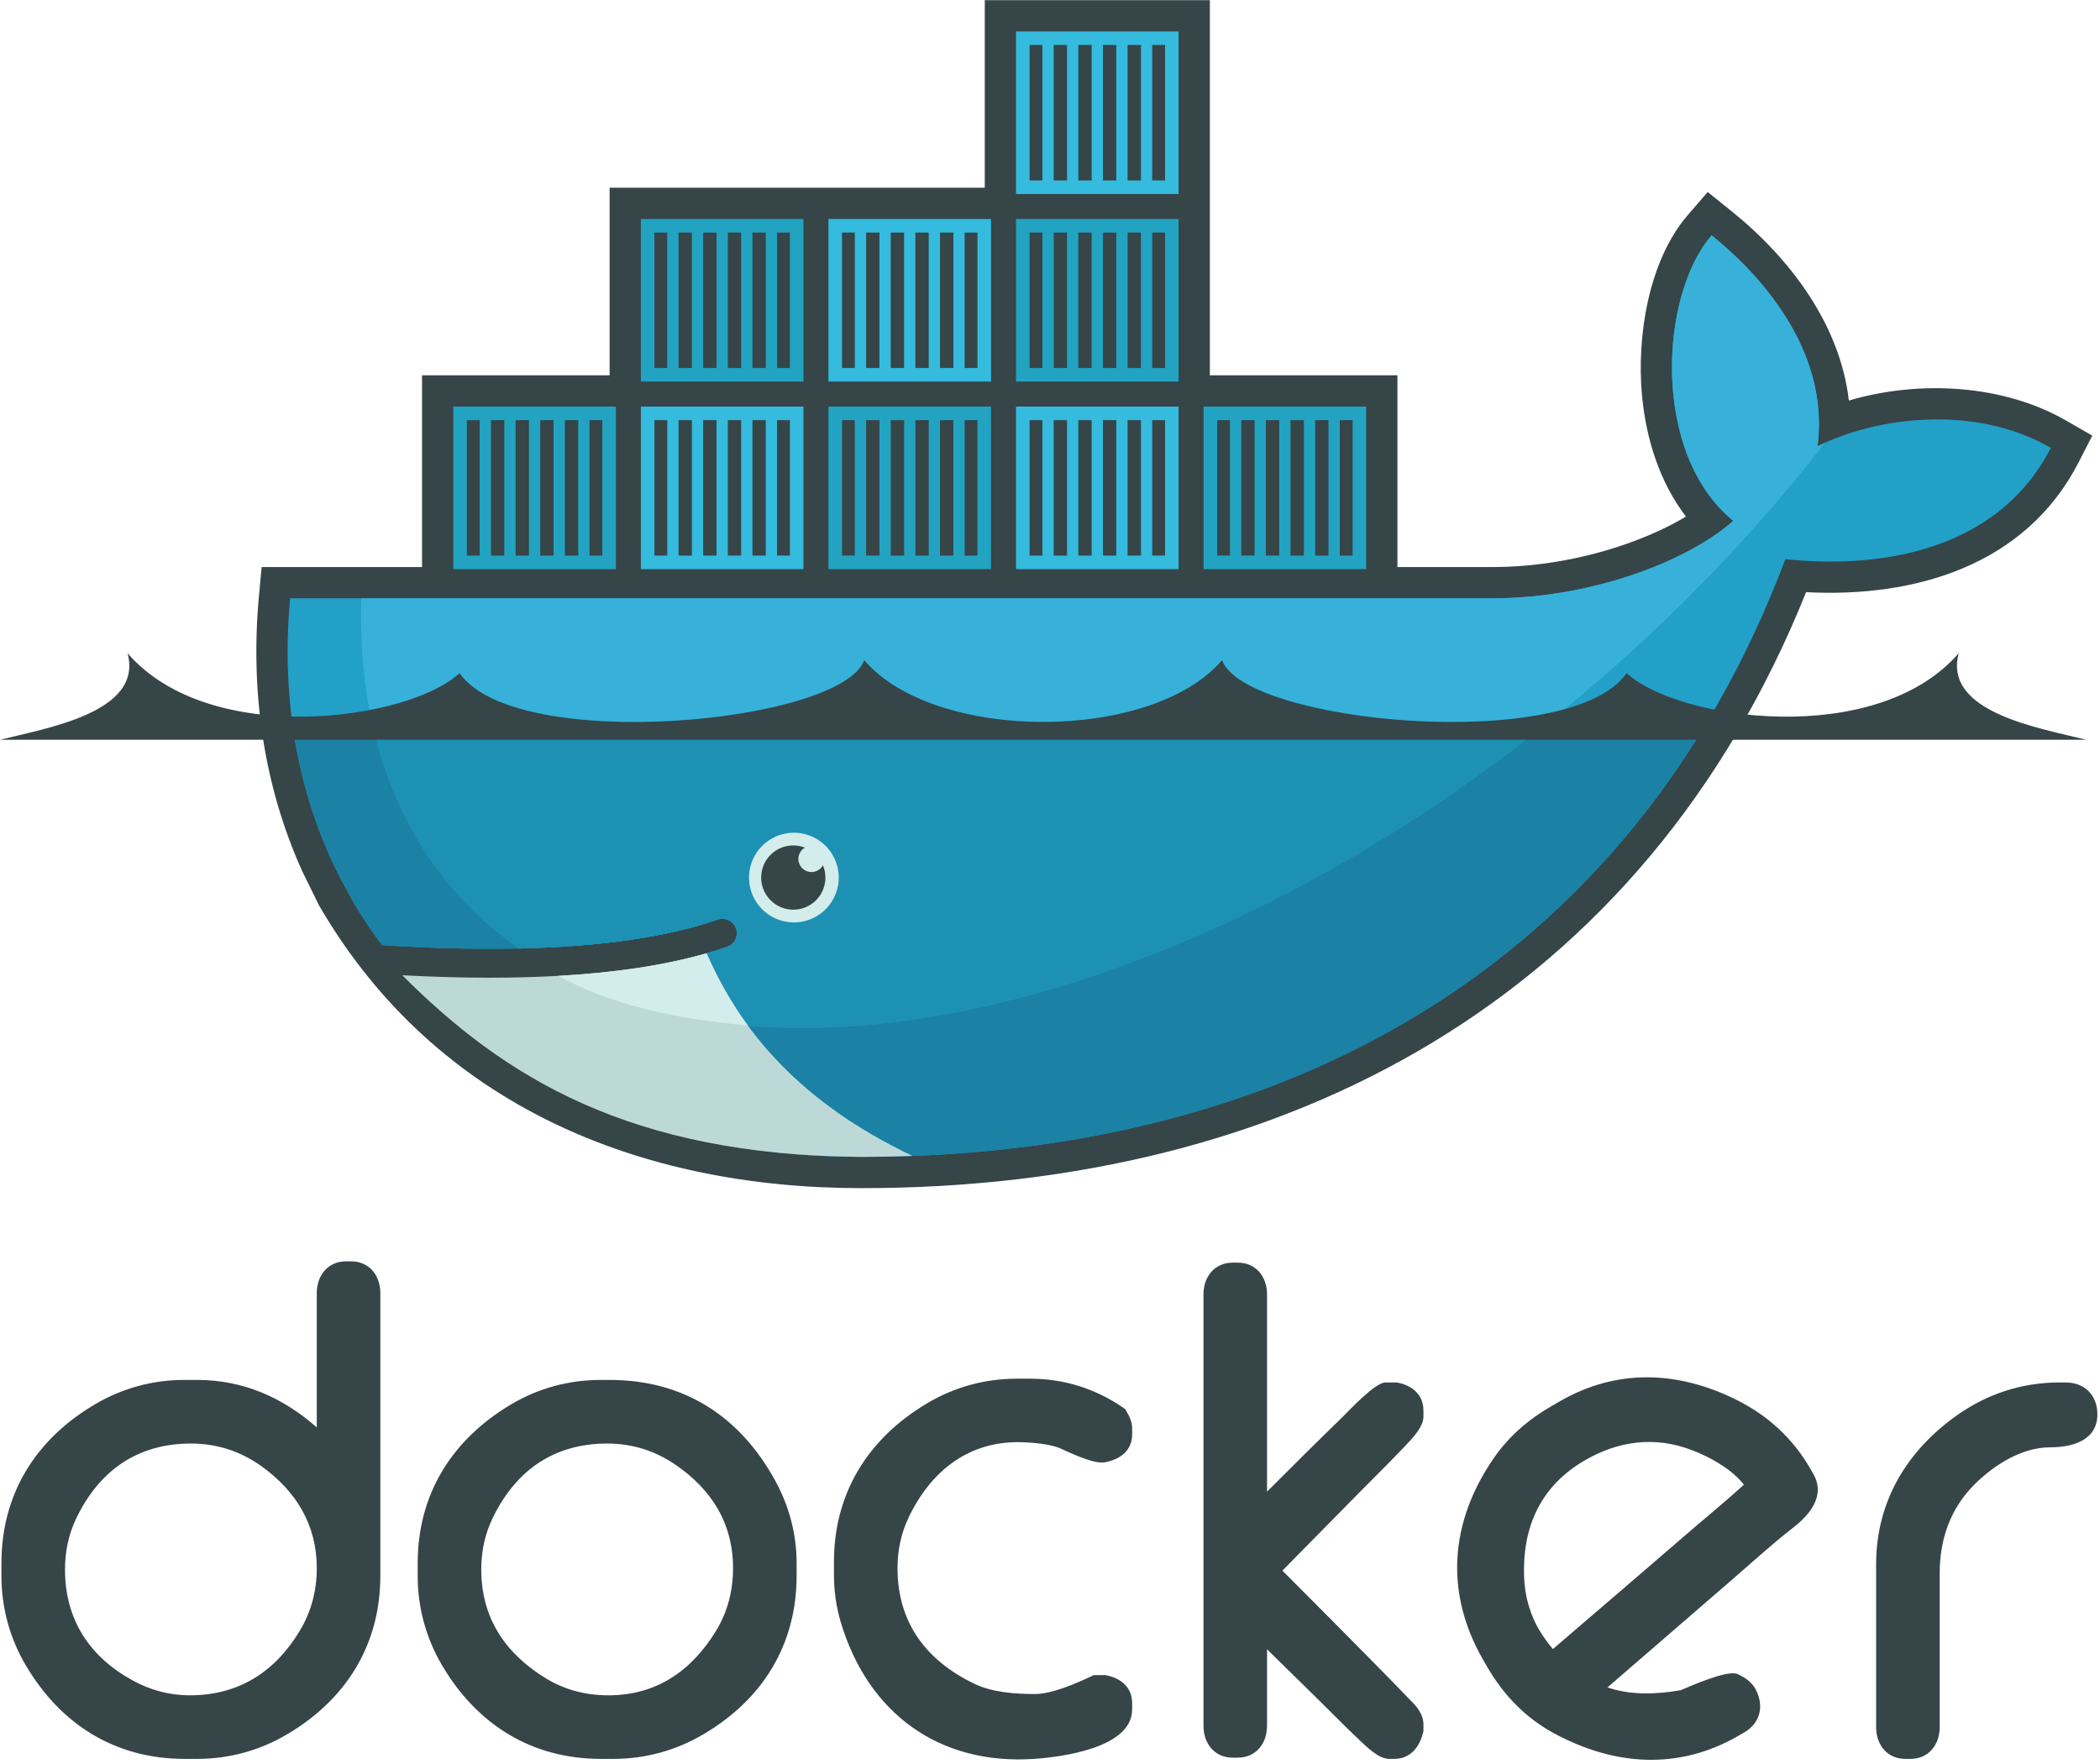
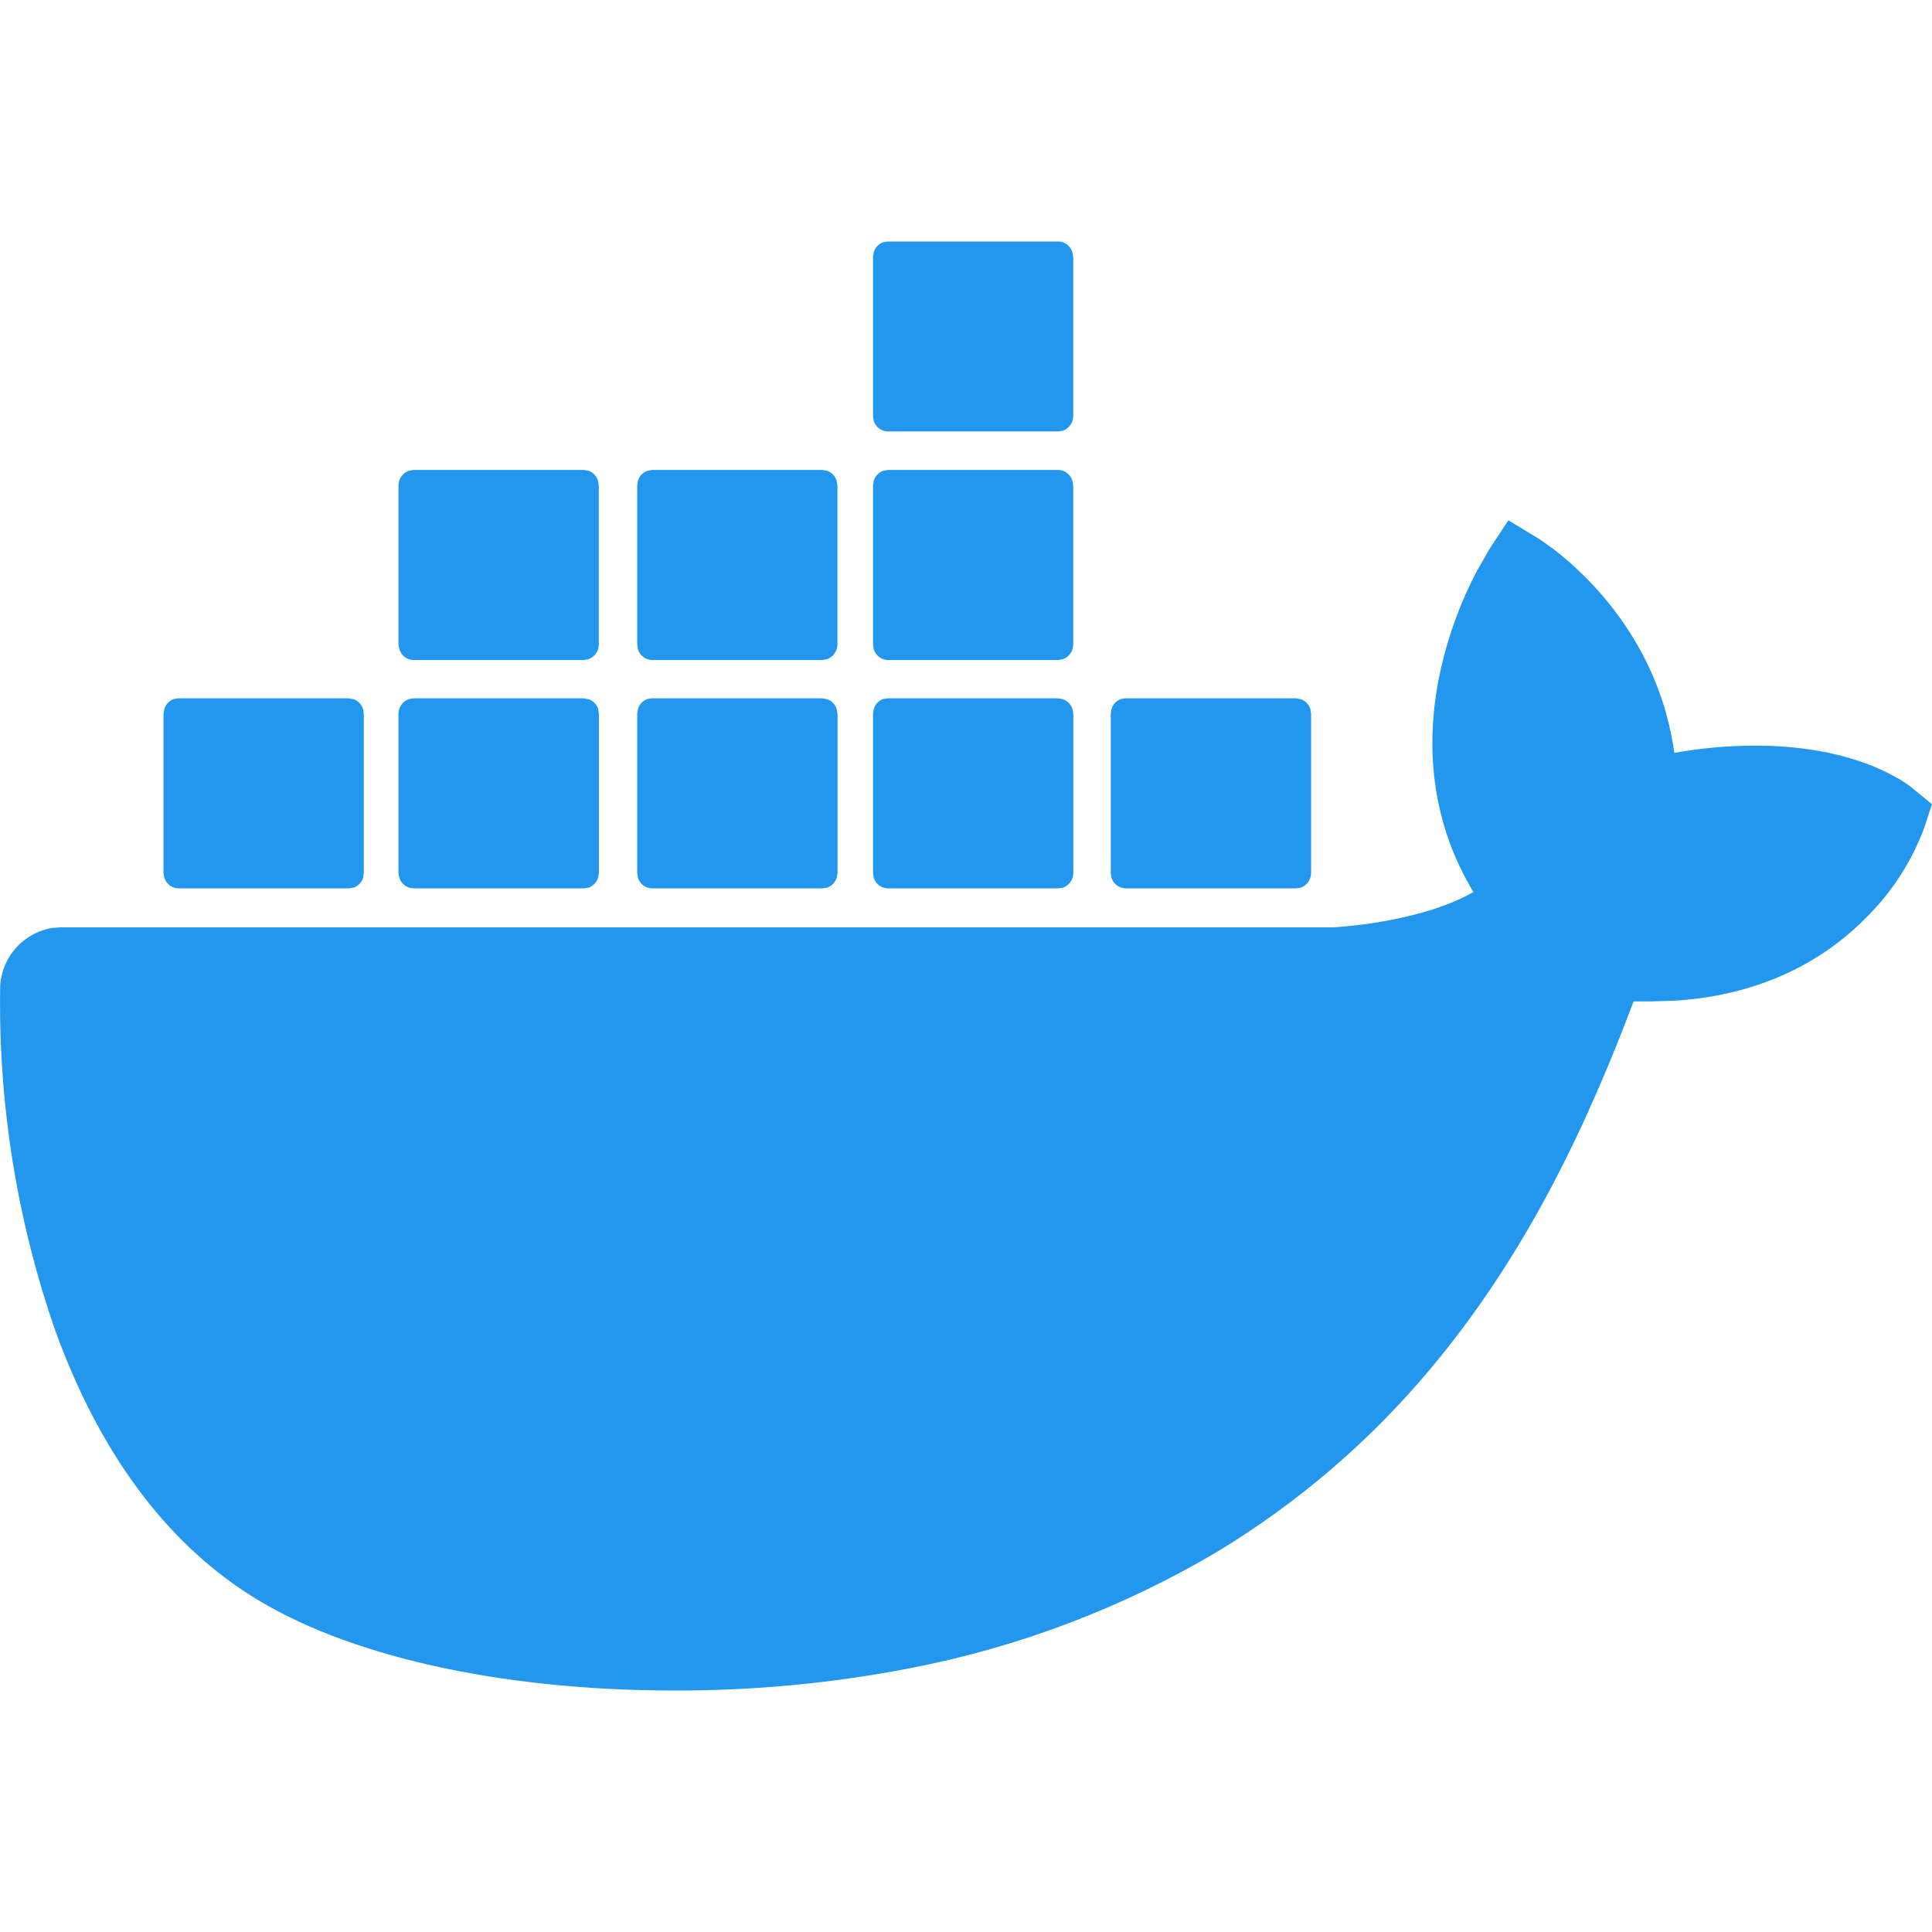
- <svg xmlns="http://www.w3.org/2000/svg" width="2500" height="2100" viewBox="0 0 256 215">
-   <g fill="none" fill-rule="evenodd">
-     <path d="M38.617 173.984v-16.362c0-2.15 1.344-3.877 3.57-3.877h.616c2.225 0 3.563 1.729 3.563 3.877v34.447c0 8.4-4.15 15.084-11.382 19.342a21.374 21.374 0 0 1-10.945 2.985h-1.537c-8.402 0-15.077-4.153-19.342-11.38a21.314 21.314 0 0 1-2.984-10.947v-1.535c0-8.403 4.152-15.083 11.378-19.349a21.298 21.298 0 0 1 10.948-2.985h1.537c5.686 0 10.51 2.204 14.578 5.784zM7.924 191.3c0 6.068 2.941 10.63 8.258 13.54 2.15 1.176 4.484 1.808 6.937 1.808 5.956 0 10.374-2.81 13.421-7.857 1.417-2.348 2.077-4.917 2.077-7.648 0-5.26-2.49-9.365-6.729-12.414-2.57-1.848-5.463-2.775-8.618-2.775-6.492 0-11.164 3.28-13.968 9.106-.946 1.97-1.378 4.061-1.378 6.24zm65.324-23.1h1.074c8.978 0 15.806 4.355 20.133 12.192 1.73 3.135 2.656 6.557 2.656 10.142v1.535c0 8.4-4.142 15.093-11.385 19.343-3.353 1.967-7.057 2.984-10.943 2.984h-1.535c-8.402 0-15.079-4.153-19.342-11.38a21.316 21.316 0 0 1-2.987-10.947v-1.535c0-8.404 4.169-15.062 11.377-19.347 3.351-1.991 7.058-2.987 10.952-2.987zm-14.58 23.1c0 5.89 2.89 10.223 7.865 13.27 2.336 1.43 4.909 2.078 7.638 2.078 5.82 0 10.122-2.951 13.116-7.863 1.428-2.342 2.074-4.915 2.074-7.642 0-5.477-2.638-9.661-7.148-12.693-2.471-1.663-5.222-2.496-8.198-2.496-6.492 0-11.164 3.28-13.967 9.106-.948 1.97-1.38 4.061-1.38 6.24zm70.656-14.727c-1.17-.548-3.36-.73-4.624-.778-6.474-.244-11.158 3.402-13.906 9.113-.949 1.97-1.382 4.055-1.382 6.235 0 6.637 3.485 11.284 9.409 14.117 2.164 1.034 4.958 1.23 7.323 1.23 2.08 0 5.02-1.274 6.866-2.151l.32-.152h1.433l.158.032c1.762.367 3.092 1.484 3.092 3.38v.767c0 4.718-8.622 5.798-11.912 6.028-11.61.803-20.293-5.573-23.603-16.647-.575-1.923-.834-3.833-.834-5.837v-1.533c0-8.403 4.17-15.059 11.377-19.34 3.351-1.99 7.057-2.99 10.95-2.99h1.536c4.13 0 7.934 1.173 11.344 3.502l.28.194.177.292c.368.61.685 1.316.685 2.042v.767c0 1.978-1.48 3.042-3.266 3.386l-.148.026h-.458c-1.156 0-3.785-1.197-4.817-1.683zm25.134 5.247c3.01-3.014 6.03-6.022 9.085-8.986.851-.827 4.074-4.327 5.343-4.327h1.388l.158.033c1.768.367 3.092 1.486 3.092 3.386v.766c0 1.296-1.518 2.802-2.355 3.689-1.78 1.887-3.654 3.712-5.476 5.56l-9.362 9.504c4.031 4.04 8.058 8.083 12.056 12.154a313.304 313.304 0 0 1 3.301 3.396c.385.405.953.909 1.276 1.47.347.526.56 1.119.56 1.752v.8l-.045.185c-.435 1.768-1.557 3.194-3.516 3.194h-.617c-1.282 0-2.73-1.45-3.608-2.279-1.81-1.706-3.557-3.5-5.331-5.243l-5.949-5.84v9.334c0 2.15-1.346 3.878-3.569 3.878h-.61c-2.226 0-3.57-1.728-3.57-3.878v-52.596c0-2.15 1.345-3.87 3.57-3.87h.61c2.223 0 3.569 1.72 3.569 3.87v24.048zm96.577-13.313h.77c2.324 0 3.875 1.566 3.875 3.877 0 3.208-3.067 4.029-5.72 4.029-3.48 0-6.803 2.107-9.202 4.47-2.991 2.949-4.3 6.726-4.3 10.878v18.759c0 2.15-1.343 3.876-3.57 3.876h-.612c-2.227 0-3.569-1.725-3.569-3.876v-19.836c0-7.617 3.708-13.835 9.89-18.196 3.691-2.605 7.919-3.98 12.438-3.98zm-55.074 37.176c2.82.985 6.035.844 8.928.34 1.48-.629 5.264-2.28 6.656-2.038l.217.037.2.098c.85.412 1.661.995 2.095 1.86 1.014 2.027.527 4.065-1.465 5.216l-.663.383c-7.35 4.242-15.168 3.654-22.495-.308-3.503-1.894-6.183-4.705-8.16-8.132l-.462-.801c-4.719-8.172-4.082-16.768 1.24-24.539 1.837-2.686 4.238-4.761 7.045-6.384l1.062-.613c6.922-3.996 14.341-3.722 21.45-.215 3.823 1.886 6.92 4.697 9.054 8.394l.384.666c1.55 2.686-.458 5.026-2.531 6.626-2.406 1.856-4.835 4.09-7.141 6.08-5.142 4.439-10.276 8.888-15.414 13.33zm-6.655-4.674c5.75-4.93 11.502-9.865 17.237-14.816 1.96-1.69 4.109-3.444 6.053-5.221-1.56-1.966-4.166-3.383-6.38-4.228-4.47-1.703-8.877-1.131-12.976 1.235-5.365 3.098-7.65 8.031-7.45 14.17.08 2.418.73 4.748 2.013 6.805.452.725.957 1.406 1.503 2.055zM147.488 45.732h22.866v23.375h11.561c5.34 0 10.831-.951 15.887-2.664 2.485-.843 5.273-2.015 7.724-3.49-3.228-4.214-4.876-9.535-5.36-14.78-.66-7.135.78-16.421 5.608-22.005l2.404-2.78 2.864 2.303c7.211 5.793 13.276 13.889 14.345 23.118 8.683-2.554 18.878-1.95 26.531 2.467l3.14 1.812-1.652 3.226C246.933 68.946 233.4 72.86 220.17 72.167c-19.797 49.309-62.898 72.653-115.157 72.653-27 0-51.77-10.093-65.876-34.047l-.231-.39-2.055-4.182c-4.768-10.544-6.352-22.095-5.278-33.637l.323-3.457H51.45V45.732h22.865V22.866h45.733V0h27.44v45.732" fill="#364548" />
-     <path d="M221.57 54.38c1.533-11.916-7.384-21.275-12.914-25.719-6.373 7.368-7.363 26.678 2.635 34.808-5.58 4.956-17.337 9.448-29.376 9.448H35.37c-1.17 12.567 1.036 24.14 6.075 34.045l1.667 3.05a56.536 56.536 0 0 0 3.455 5.184c6.025.387 11.58.52 16.662.408h.002c9.987-.22 18.136-1.4 24.312-3.54a1.761 1.761 0 0 1 1.153 3.326c-.822.286-1.678.552-2.562.805h-.003c-4.863 1.389-10.078 2.323-16.806 2.738.4.007-.416.06-.418.06-.229.015-.517.048-.747.06-2.648.149-5.506.18-8.428.18-3.196 0-6.343-.06-9.862-.24l-.09.06c12.21 13.724 31.302 21.955 55.234 21.955 50.648 0 93.608-22.452 112.632-72.857 13.496 1.385 26.467-2.057 32.367-13.575-9.398-5.423-21.484-3.694-28.443-.196" fill="#22A0C8" />
-     <path d="M221.57 54.38c1.533-11.916-7.384-21.275-12.914-25.719-6.373 7.368-7.363 26.678 2.635 34.808-5.58 4.956-17.337 9.448-29.376 9.448H44.048c-.598 19.246 6.544 33.855 19.18 42.687h.003c9.987-.22 18.136-1.4 24.312-3.54a1.761 1.761 0 0 1 1.153 3.326c-.822.286-1.678.552-2.562.805h-.003c-4.863 1.389-10.526 2.443-17.254 2.858-.002 0-.163-.155-.165-.155 17.237 8.842 42.23 8.81 70.885-2.197 32.13-12.344 62.029-35.86 82.89-62.757-.314.142-.62.287-.917.436" fill="#37B1D9" />
-     <path d="M35.645 88.186c.91 6.732 2.88 13.035 5.8 18.776l1.667 3.05a56.432 56.432 0 0 0 3.455 5.184c6.026.387 11.581.52 16.664.408 9.987-.22 18.136-1.4 24.312-3.54a1.761 1.761 0 0 1 1.153 3.326c-.822.286-1.678.552-2.562.805h-.003c-4.863 1.389-10.496 2.383-17.224 2.799-.231.014-.634.017-.867.03-2.646.148-5.475.239-8.398.239-3.195 0-6.463-.061-9.98-.24 12.21 13.724 31.42 21.985 55.352 21.985 43.36 0 81.084-16.458 102.979-52.822H35.645" fill="#1B81A5" />
-     <path d="M45.367 88.186c2.592 11.82 8.821 21.099 17.864 27.418 9.987-.22 18.136-1.4 24.312-3.54a1.761 1.761 0 0 1 1.153 3.326c-.822.286-1.678.552-2.562.805h-.003c-4.863 1.389-10.615 2.383-17.344 2.799 17.236 8.84 42.157 8.713 70.81-2.293 17.334-6.66 34.017-16.574 48.984-28.515H45.367" fill="#1D91B4" />
-     <path d="M55.26 49.543h19.818v19.818H55.26V49.543zm1.651 1.652h1.564V67.71h-1.564V51.195zm2.94 0h1.627V67.71h-1.626V51.195zm3.002 0h1.627V67.71h-1.627V51.195zm3.004 0h1.626V67.71h-1.626V51.195zm3.003 0h1.626V67.71H68.86V51.195zm3.002 0h1.565V67.71h-1.565V51.195zM78.126 26.677h19.819v19.817h-19.82V26.677zm1.652 1.652h1.563v16.514h-1.563V28.329zm2.94 0h1.626v16.514h-1.625V28.329zm3.002 0h1.626v16.514H85.72V28.329zm3.003 0h1.626v16.514h-1.626V28.329zm3.003 0h1.627v16.514h-1.627V28.329zm3.002 0h1.566v16.514h-1.566V28.329z" fill="#23A3C2" />
-     <path d="M78.126 49.543h19.819v19.818h-19.82V49.543zm1.652 1.652h1.563V67.71h-1.563V51.195zm2.94 0h1.626V67.71h-1.625V51.195zm3.002 0h1.626V67.71H85.72V51.195zm3.003 0h1.626V67.71h-1.626V51.195zm3.003 0h1.627V67.71h-1.627V51.195zm3.002 0h1.566V67.71h-1.566V51.195z" fill="#34BBDE" />
-     <path d="M100.993 49.543h19.818v19.818h-19.818V49.543zm1.651 1.652h1.563V67.71h-1.563V51.195zm2.94 0h1.626V67.71h-1.626V51.195zm3.003 0h1.626V67.71h-1.626V51.195zm3.003 0h1.626V67.71h-1.626V51.195zm3.002 0h1.628V67.71h-1.628V51.195zm3.003 0h1.564V67.71h-1.564V51.195z" fill="#23A3C2" />
-     <path d="M100.993 26.677h19.818v19.817h-19.818V26.677zm1.651 1.652h1.563v16.514h-1.563V28.329zm2.94 0h1.626v16.514h-1.626V28.329zm3.003 0h1.626v16.514h-1.626V28.329zm3.003 0h1.626v16.514h-1.626V28.329zm3.002 0h1.628v16.514h-1.628V28.329zm3.003 0h1.564v16.514h-1.564V28.329zM123.859 49.543h19.818v19.818h-19.818V49.543zm1.652 1.652h1.563V67.71h-1.563V51.195zm2.94 0h1.626V67.71h-1.626V51.195zm3.002 0h1.626V67.71h-1.626V51.195zm3.003 0h1.627V67.71h-1.627V51.195zm3.003 0h1.627V67.71h-1.627V51.195zm3.003 0h1.564V67.71h-1.564V51.195z" fill="#34BBDE" />
-     <path d="M123.859 26.677h19.818v19.817h-19.818V26.677zm1.652 1.652h1.563v16.514h-1.563V28.329zm2.94 0h1.626v16.514h-1.626V28.329zm3.002 0h1.626v16.514h-1.626V28.329zm3.003 0h1.627v16.514h-1.627V28.329zm3.003 0h1.627v16.514h-1.627V28.329zm3.003 0h1.564v16.514h-1.564V28.329z" fill="#23A3C2" />
-     <path d="M123.859 3.81h19.818V23.63h-19.818V3.81zm1.652 1.651h1.563v16.516h-1.563V5.46zm2.94 0h1.626v16.516h-1.626V5.46zm3.002 0h1.626v16.516h-1.626V5.46zm3.003 0h1.627v16.516h-1.627V5.46zm3.003 0h1.627v16.516h-1.627V5.46zm3.003 0h1.564v16.516h-1.564V5.46z" fill="#34BBDE" />
-     <path d="M146.725 49.543h19.818v19.818h-19.818V49.543zm1.65 1.652h1.565V67.71h-1.564V51.195zm2.94 0h1.627V67.71h-1.626V51.195zm3.004 0h1.627V67.71h-1.627V51.195zm3.002 0h1.627V67.71h-1.627V51.195zm3.004 0h1.626V67.71h-1.626V51.195zm3.002 0h1.564V67.71h-1.564V51.195z" fill="#23A3C2" />
-     <path d="M96.704 101.492a5.468 5.468 0 1 1-.002 10.935 5.468 5.468 0 0 1 .002-10.935" fill="#D3ECEC" />
-     <path d="M96.704 103.043c.5 0 .977.094 1.417.265a1.598 1.598 0 0 0 .798 2.98c.605 0 1.13-.335 1.402-.831a3.915 3.915 0 1 1-3.617-2.414M0 90.162h254.327c-5.537-1.404-17.52-3.302-15.544-10.56-10.07 11.652-34.353 8.175-40.482 2.43-6.824 9.898-46.554 6.135-49.325-1.576-8.556 10.041-35.067 10.041-43.623 0-2.773 7.711-42.502 11.474-49.327 1.575-6.128 5.746-30.41 9.223-40.48-2.428C17.522 86.86 5.539 88.758 0 90.163" fill="#364548" />
-     <path d="M111.237 140.89c-13.54-6.425-20.971-15.16-25.106-24.694-5.03 1.435-11.075 2.353-18.1 2.747-2.646.148-5.43.224-8.35.224-3.368 0-6.917-.1-10.643-.297 12.417 12.41 27.692 21.964 55.976 22.138 2.088 0 4.16-.04 6.223-.118" fill="#BDD9D7" />
-     <path d="M91.16 124.994c-1.873-2.543-3.69-5.739-5.026-8.8-5.03 1.437-11.077 2.355-18.103 2.75 4.826 2.619 11.727 5.046 23.13 6.05" fill="#D3ECEC" />
-   </g>
+ <svg xmlns="http://www.w3.org/2000/svg" width="800px" height="800px" viewBox="0 0 16 16" fill="none">
+   <path fill="#2396ED" d="M12.342 4.536l.15-.227.262.159.116.083c.28.216.869.768.996 1.684.223-.04.448-.06.673-.06.534 0 .893.124 1.097.227l.105.057.068.045.191.156-.066.2a2.044 2.044 0 01-.47.73c-.29.299-.8.652-1.609.698l-.178.005h-.148c-.37.977-.867 2.078-1.702 3.066a7.081 7.081 0 01-1.74 1.488 7.941 7.941 0 01-2.549.968c-.644.125-1.298.187-1.953.185-1.45 0-2.73-.288-3.517-.792-.703-.449-1.243-1.182-1.606-2.177a8.25 8.25 0 01-.461-2.83.516.516 0 01.432-.516l.068-.005h10.54l.092-.007.149-.016c.256-.034.646-.11.92-.27-.328-.543-.421-1.178-.268-1.854a3.3 3.3 0 01.3-.81l.108-.187zM2.89 5.784l.04.007a.127.127 0 01.077.082l.006.04v1.315l-.006.041a.127.127 0 01-.078.082l-.039.006H1.478a.124.124 0 01-.117-.088l-.007-.04V5.912l.007-.04a.127.127 0 01.078-.083l.039-.006H2.89zm1.947 0l.039.007a.127.127 0 01.078.082l.006.04v1.315l-.007.041a.127.127 0 01-.078.082l-.039.006H3.424a.125.125 0 01-.117-.088L3.3 7.23V5.913a.13.13 0 01.085-.123l.039-.007h1.413zm1.976 0l.039.007a.127.127 0 01.077.082l.007.04v1.315l-.007.041a.127.127 0 01-.078.082l-.039.006H5.4a.124.124 0 01-.117-.088l-.006-.04V5.912l.006-.04a.127.127 0 01.078-.083l.039-.006h1.413zm1.952 0l.039.007a.127.127 0 01.078.082l.007.04v1.315a.13.13 0 01-.085.123l-.04.006H7.353a.124.124 0 01-.117-.088l-.006-.04V5.912l.006-.04a.127.127 0 01.078-.083l.04-.006h1.412zm1.97 0l.039.007a.127.127 0 01.078.082l.006.04v1.315a.13.13 0 01-.085.123l-.039.006H9.322a.124.124 0 01-.117-.088l-.006-.04V5.912l.006-.04a.127.127 0 01.078-.083l.04-.006h1.411zM4.835 3.892l.04.007a.127.127 0 01.077.081l.007.041v1.315a.13.13 0 01-.085.123l-.039.007H3.424a.125.125 0 01-.117-.09l-.007-.04V4.021a.13.13 0 01.085-.122l.039-.007h1.412zm1.976 0l.04.007a.127.127 0 01.077.081l.007.041v1.315a.13.13 0 01-.085.123l-.039.007H5.4a.125.125 0 01-.117-.09l-.006-.04V4.021l.006-.04a.127.127 0 01.078-.082l.039-.007h1.412zm1.953 0c.054 0 .1.037.117.088l.007.041v1.315a.13.13 0 01-.085.123l-.04.007H7.353a.125.125 0 01-.117-.09l-.006-.04V4.021l.006-.04a.127.127 0 01.078-.082l.04-.007h1.412zm0-1.892c.054 0 .1.037.117.088l.007.04v1.316a.13.13 0 01-.085.123l-.04.006H7.353a.124.124 0 01-.117-.088l-.006-.04V2.128l.006-.04a.127.127 0 01.078-.082L7.353 2h1.412z" />
</svg>
